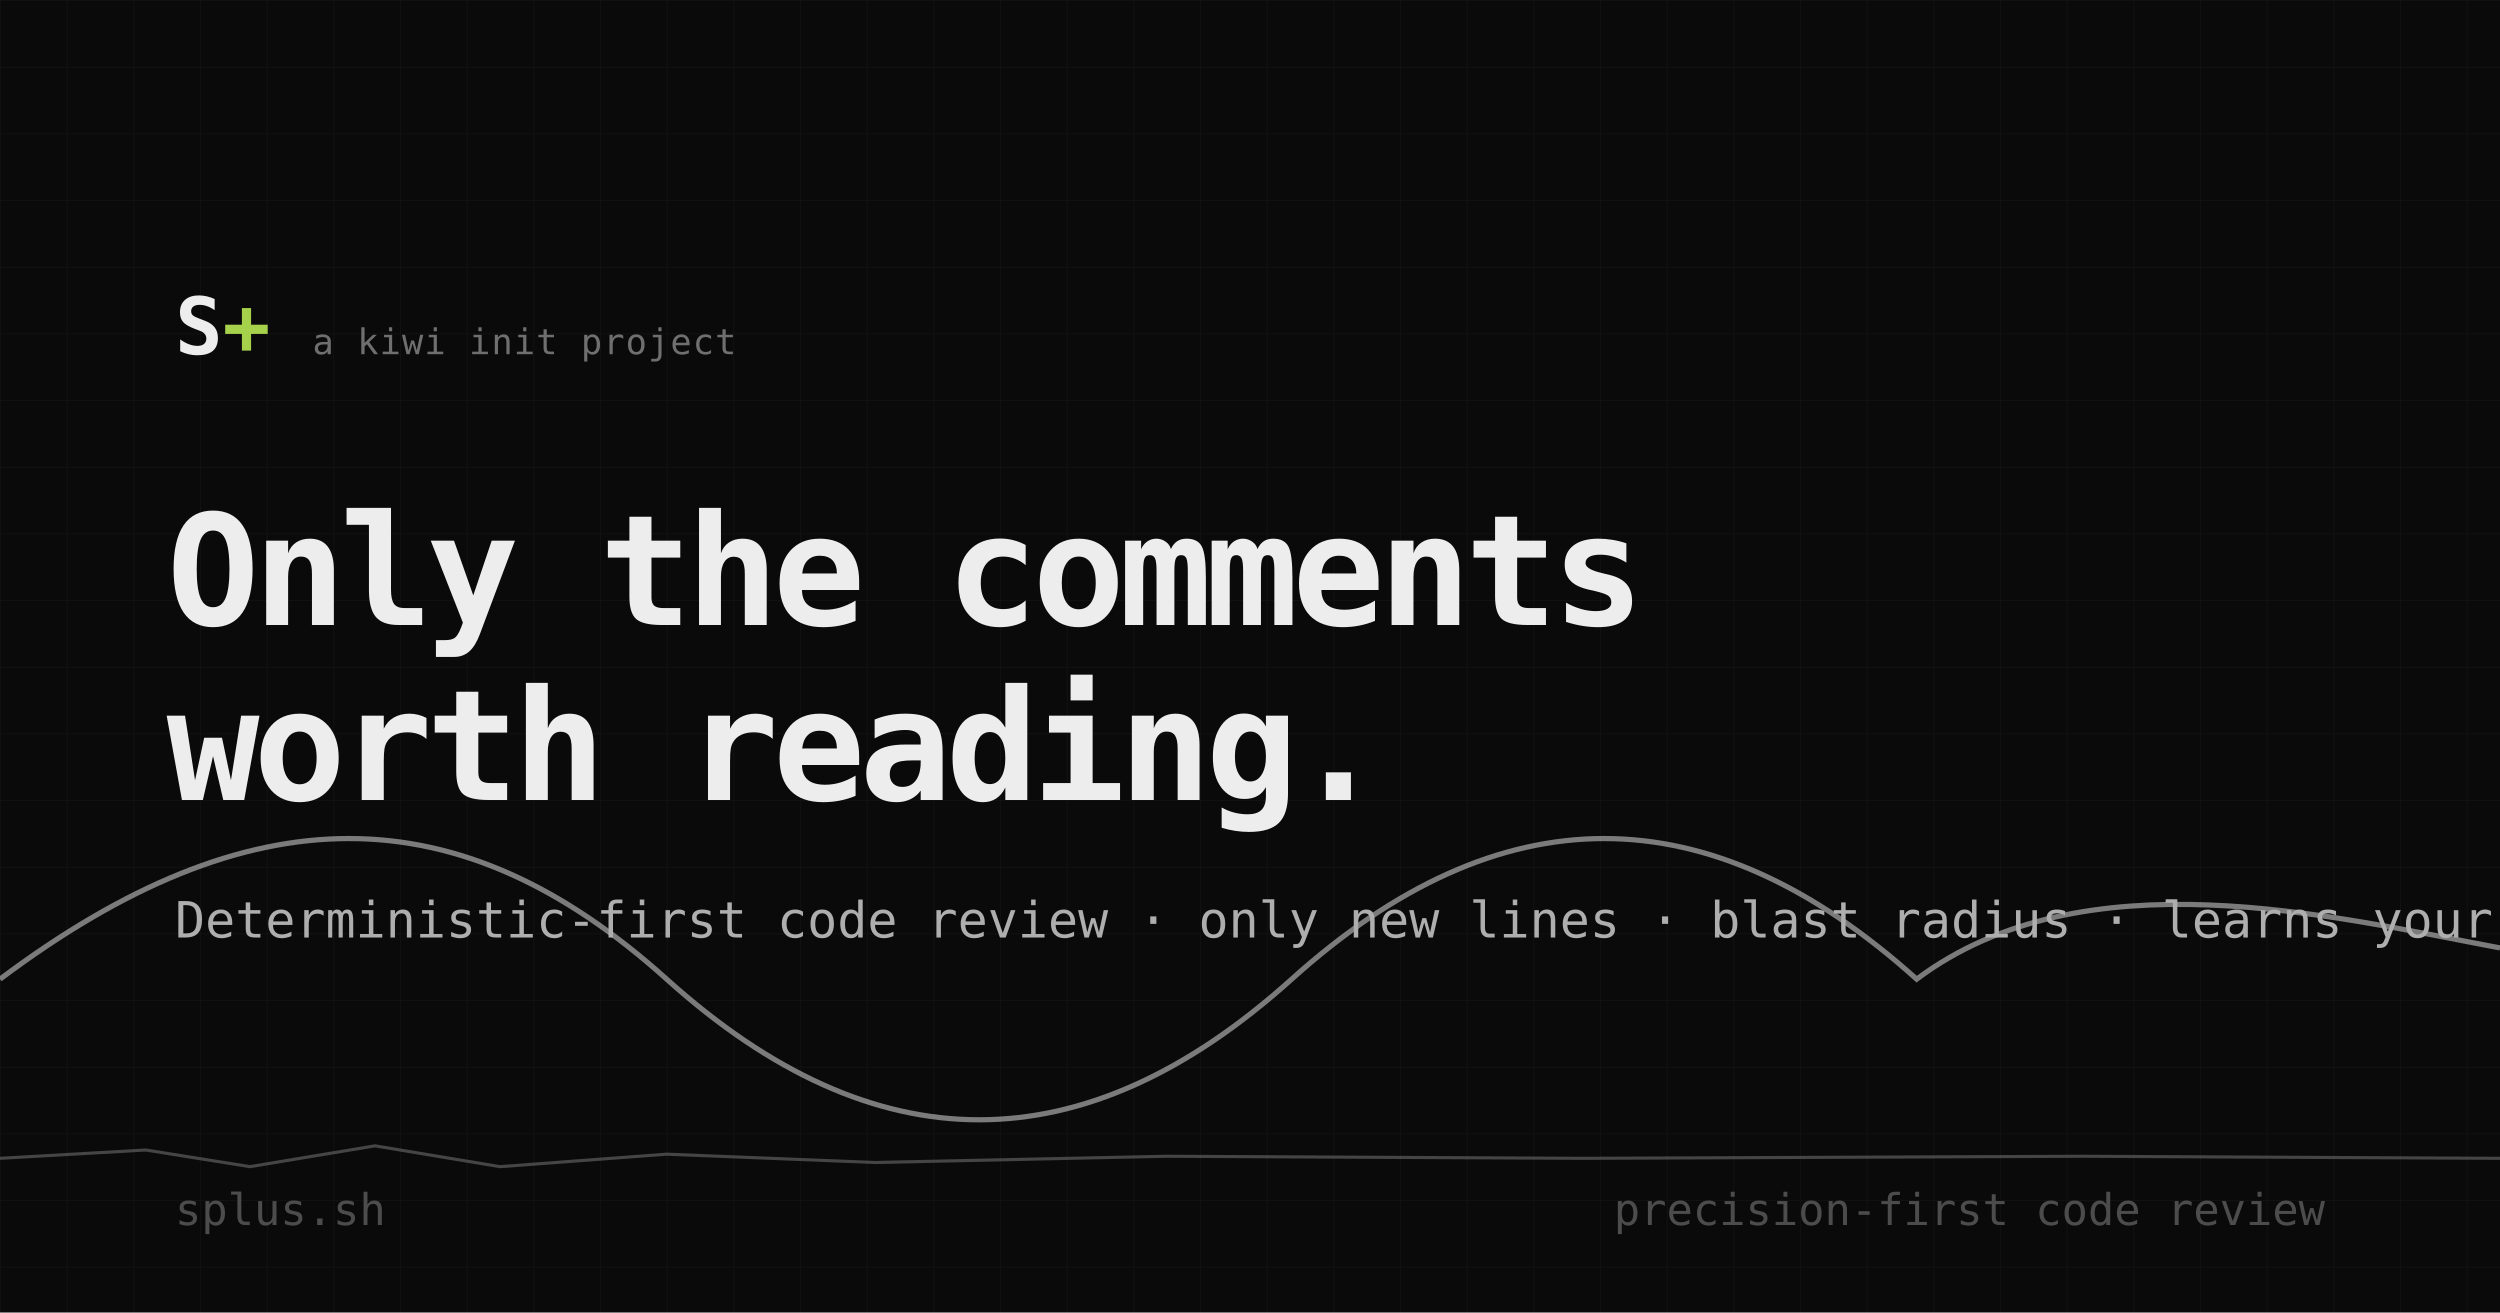
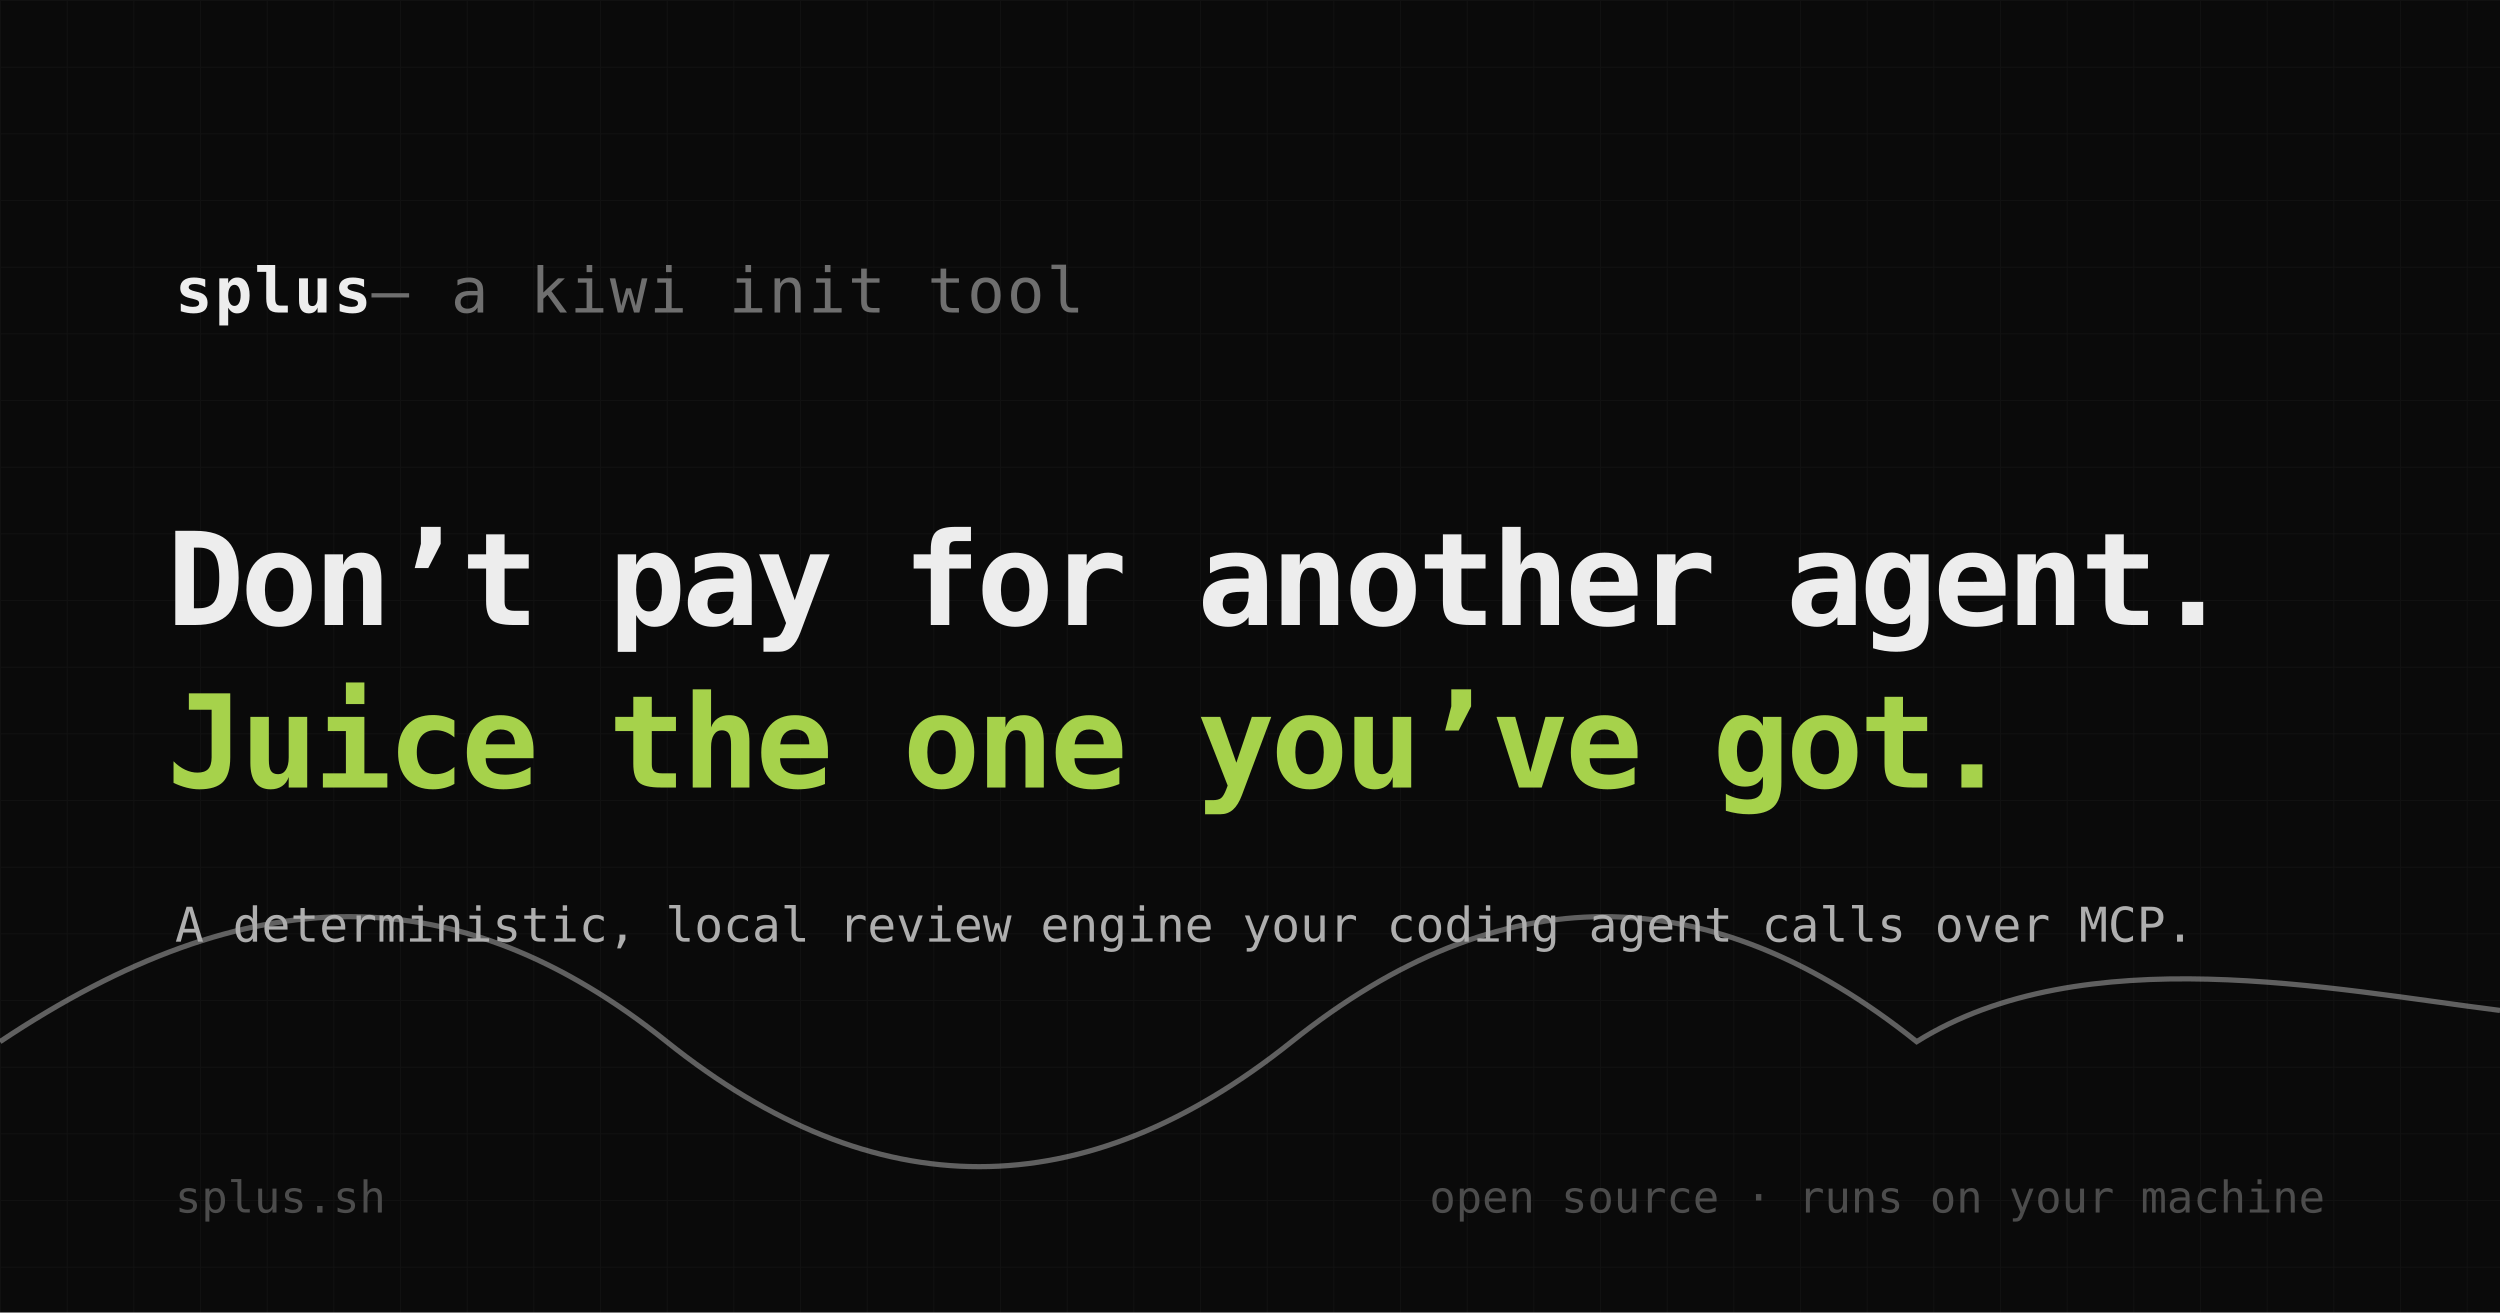
<svg xmlns="http://www.w3.org/2000/svg" viewBox="0 0 1200 630" font-family="'JetBrains Mono', ui-monospace, monospace">
  <defs>
    <pattern id="grid" width="32" height="32" patternUnits="userSpaceOnUse">
      <path d="M32 0 H0 V32" fill="none" stroke="#ffffff" stroke-opacity="0.03" stroke-width="1" />
    </pattern>
  </defs>
  <rect width="1200" height="630" fill="#0a0a0a" />
  <rect width="1200" height="630" fill="url(#grid)" />
-   <path d="M0,470 C120,380 220,380 320,470 C420,560 520,560 620,470 C720,380 820,380 920,470 C1000,410 1120,440 1200,455" fill="none" stroke="#ededed" stroke-opacity="0.5" stroke-width="2.5" />
-   <path d="M0,556 L70,552 L120,560 L180,550 L240,560 L320,554 L420,558 L560,555 L760,556 L1000,555 L1200,556" fill="none" stroke="#5f5f5f" stroke-opacity="0.7" stroke-width="1.5" />
-   <text x="84" y="170" font-size="38" font-weight="700" fill="#ededed" letter-spacing="2">
-     S<tspan fill="#a6d24b">+</tspan>
+   <path d="M0,500 C120,420 220,420 320,500 C420,580 520,580 620,500 C720,420 820,420 920,500 C1000,450 1120,475 1200,485" fill="none" stroke="#ededed" stroke-opacity="0.38" stroke-width="2.5" />
+   <text x="84" y="150" font-size="30" font-weight="700" fill="#ededed" letter-spacing="1">
+     splus<tspan fill="#6f6f6f" font-weight="400"> — a kiwi init tool</tspan>
  </text>
-   <text x="150" y="170" font-size="17" fill="#6f6f6f" letter-spacing="0.5">a kiwi init project</text>
-   <text x="80" y="300" font-size="74" font-weight="700" fill="#ededed" letter-spacing="-3">Only the comments</text>
-   <text x="80" y="384" font-size="74" font-weight="700" fill="#ededed" letter-spacing="-3">worth reading.</text>
-   <text x="84" y="450" font-size="24" fill="#aeaeae">
-     Deterministic-first code review · only new lines · blast radius · learns your noise
+   <text x="80" y="300" font-size="62" font-weight="700" fill="#ededed" letter-spacing="-2">Don’t pay for another agent.</text>
+   <text x="80" y="378" font-size="62" font-weight="700" fill="#a6d24b" letter-spacing="-2">Juice the one you’ve got.</text>
+   <text x="84" y="452" font-size="23" fill="#aeaeae">
+     A deterministic, local review engine your coding agent calls over MCP.
  </text>
-   <text x="84" y="588" font-size="21" fill="#4c4c4c">splus.sh</text>
-   <text x="1116" y="588" font-size="21" fill="#4c4c4c" text-anchor="end">precision-first code review</text>
+   <text x="84" y="582" font-size="21" fill="#4c4c4c">splus.sh</text>
+   <text x="1116" y="582" font-size="21" fill="#4c4c4c" text-anchor="end">open source · runs on your machine</text>
</svg>
